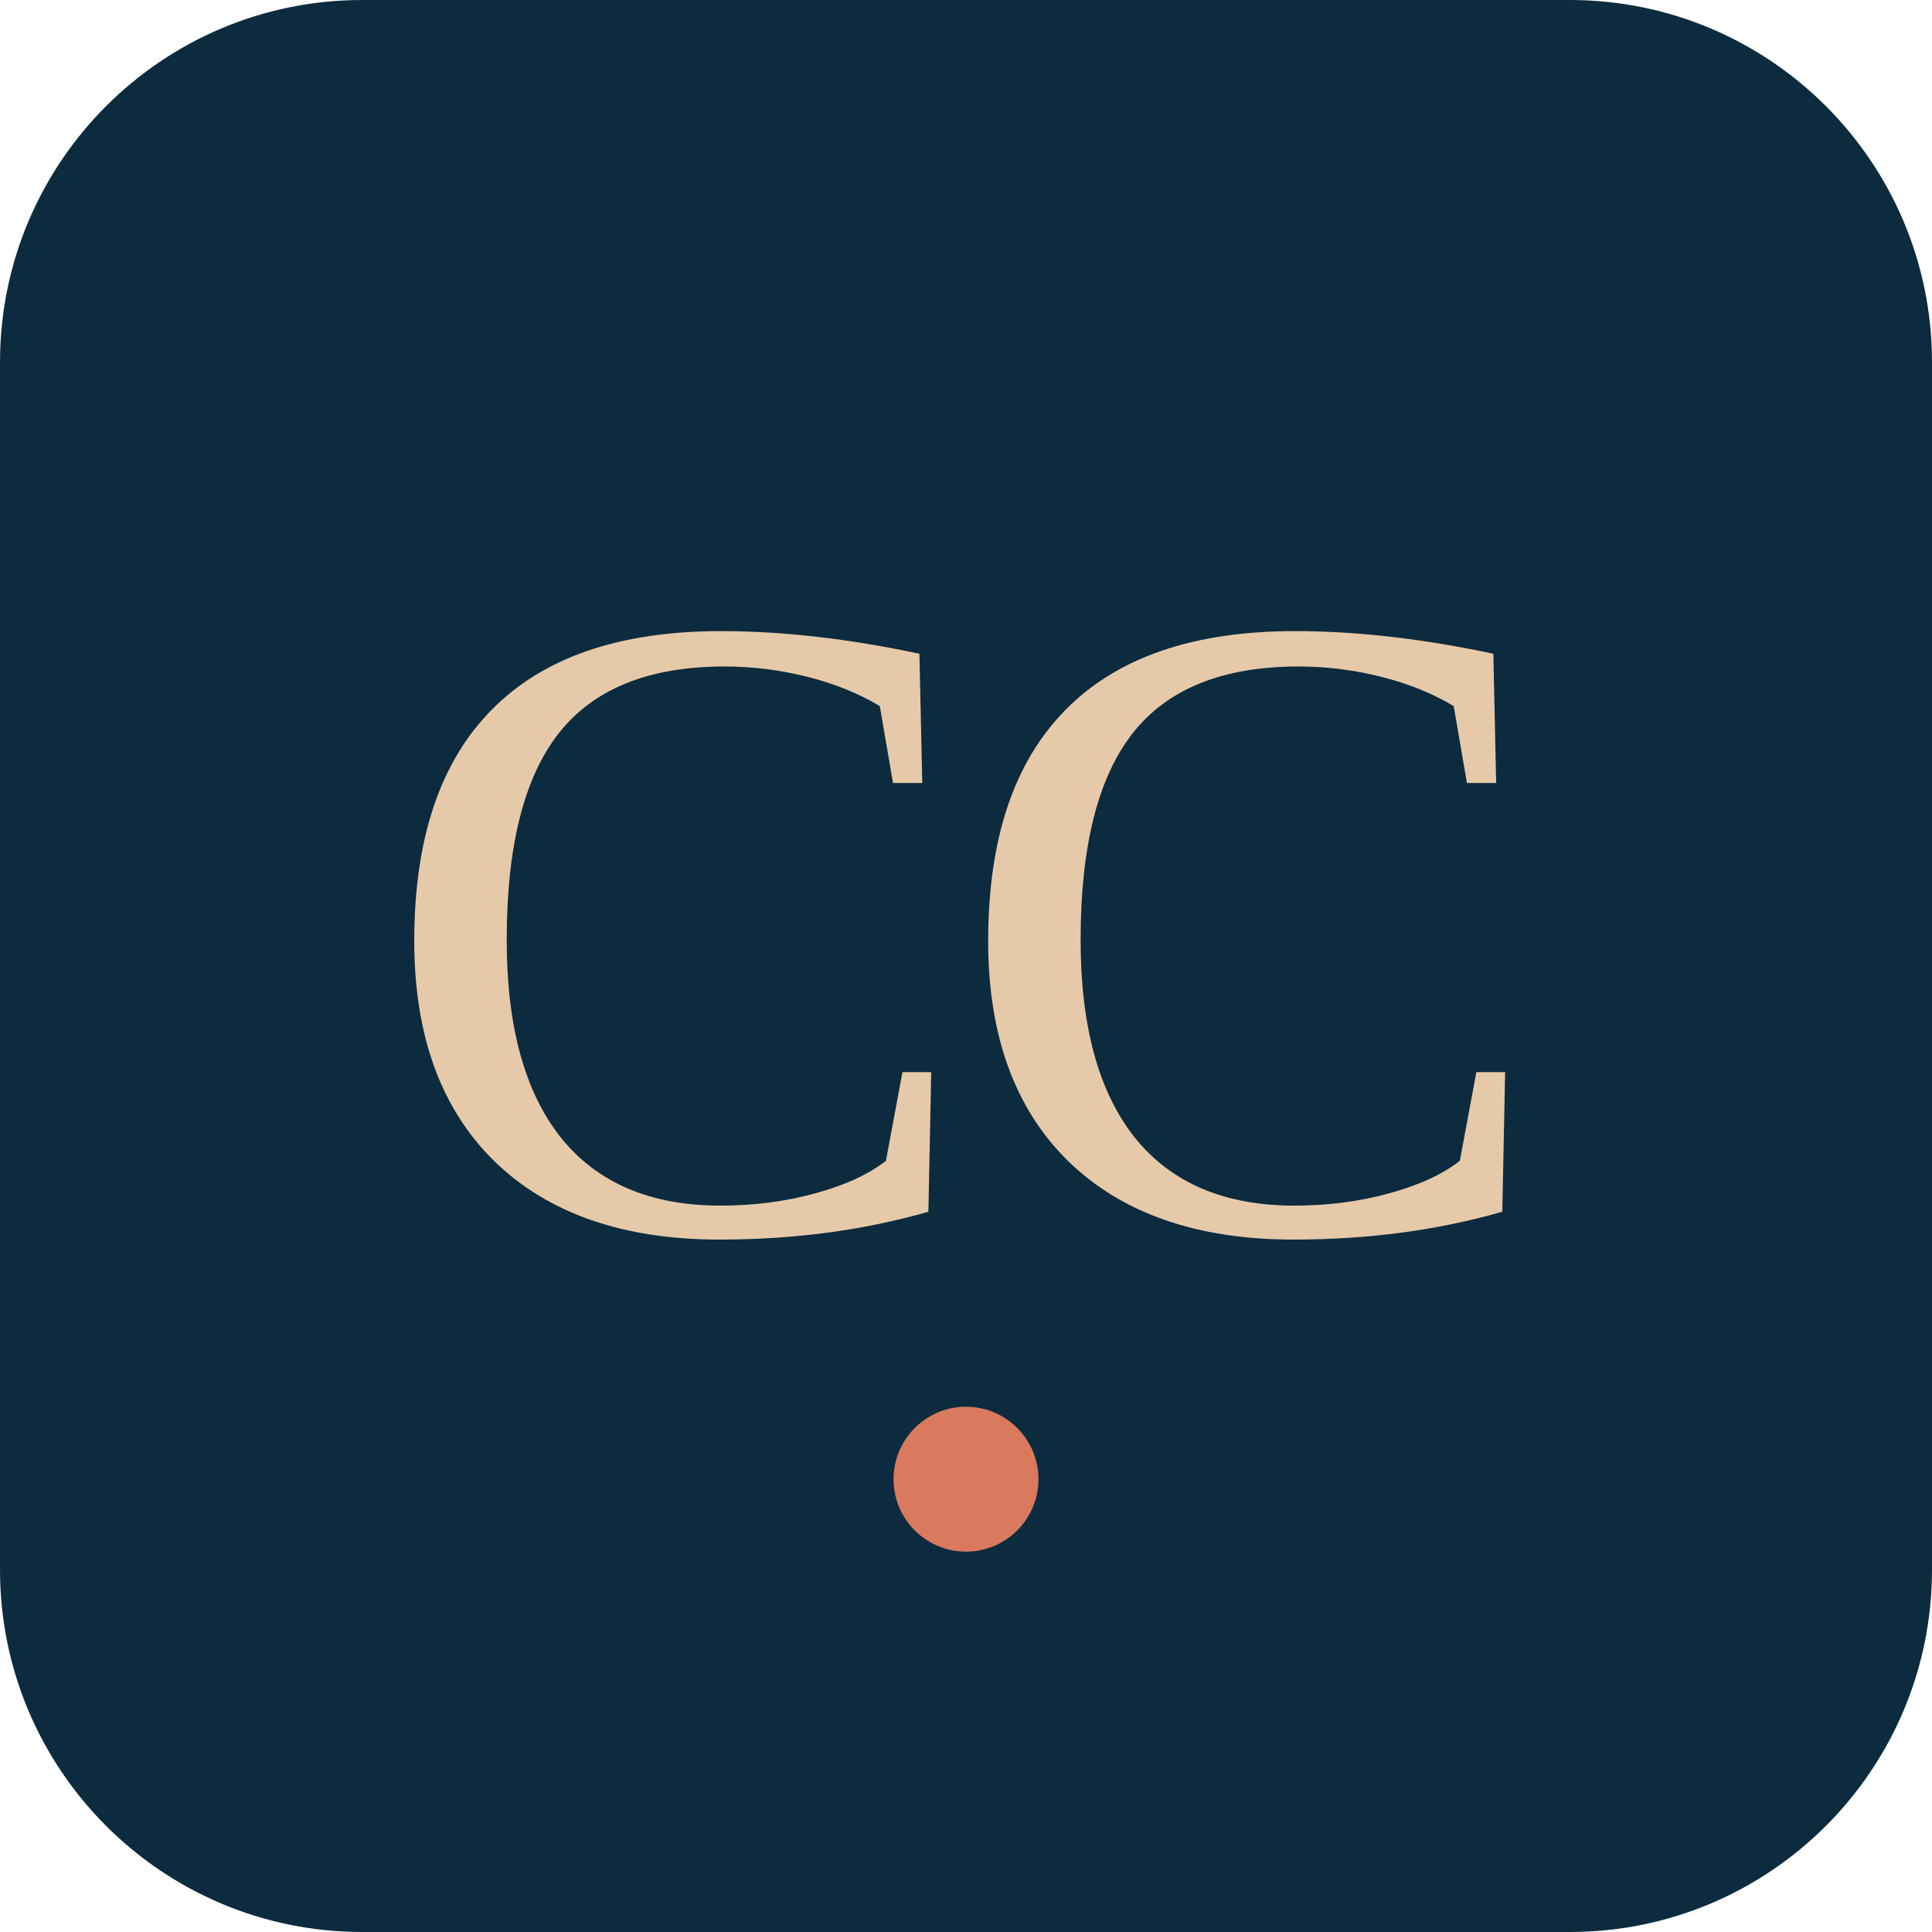
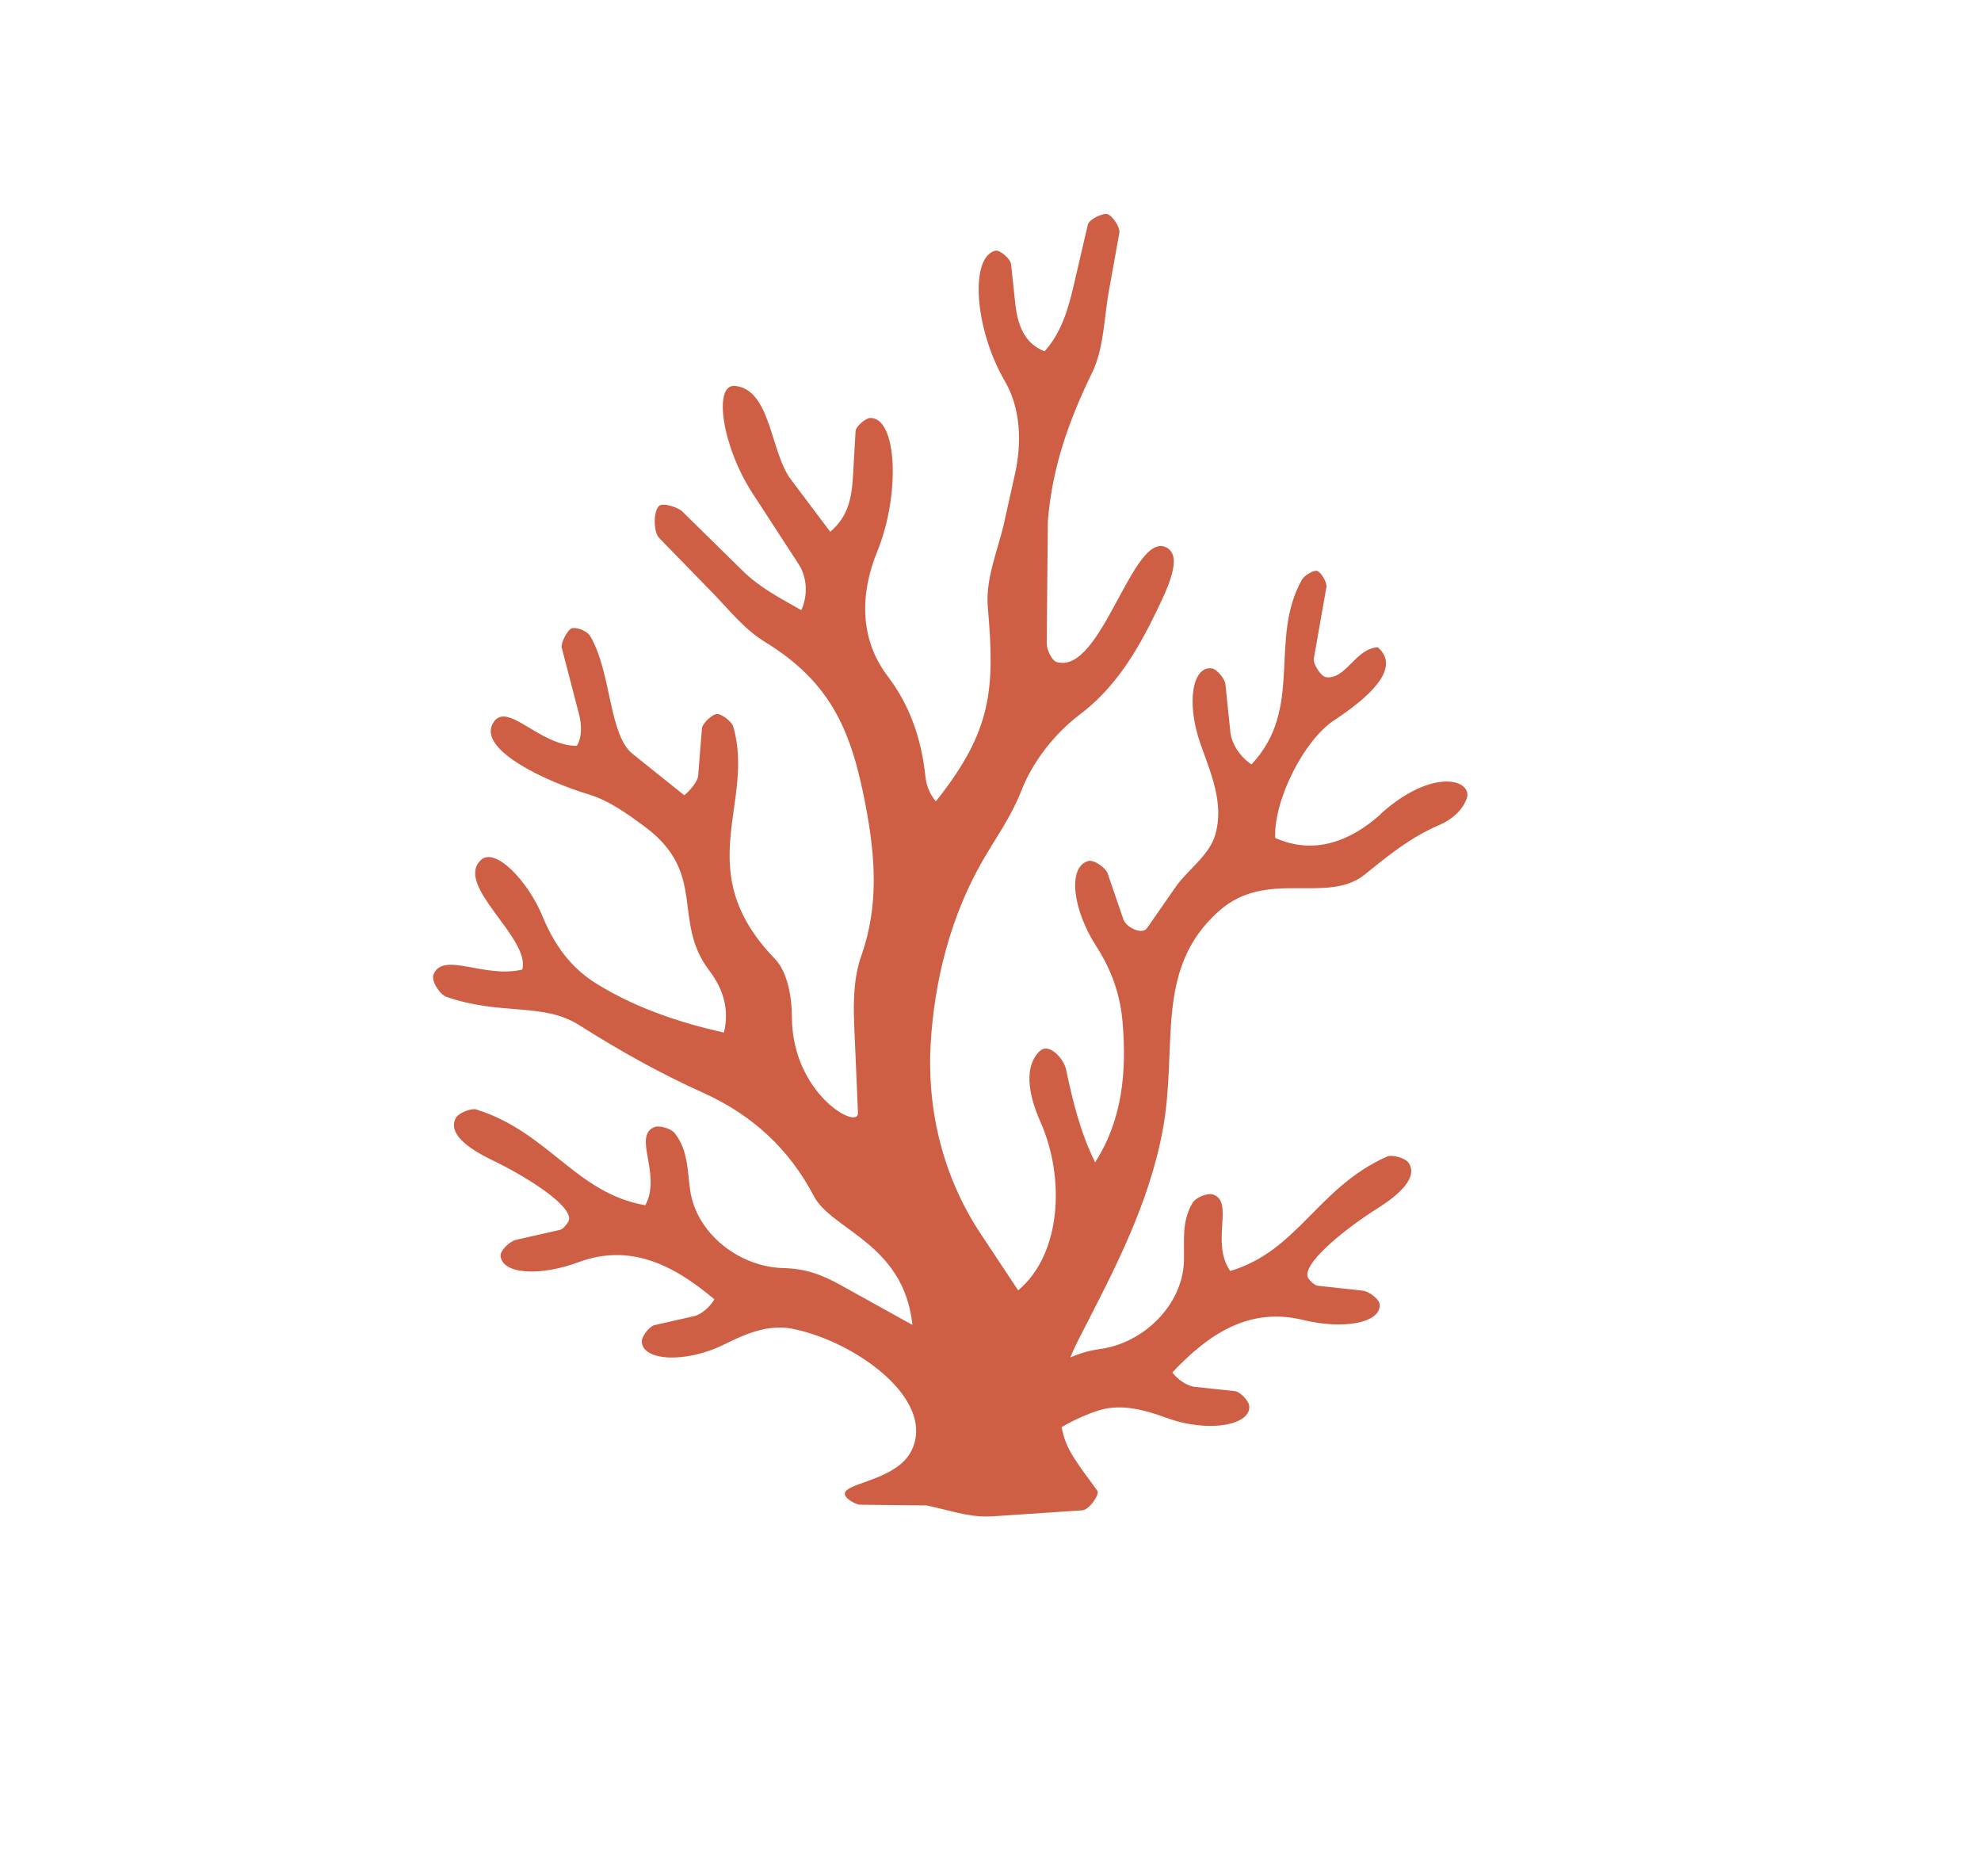
- <svg xmlns="http://www.w3.org/2000/svg" viewBox="0 0 64 64" width="64" height="64">
-   <rect width="64" height="64" rx="12" fill="#0D2B3E" />
-   <text x="50%" y="52%" dy="0.02em" text-anchor="middle" dominant-baseline="middle" font-family="Georgia, 'Times New Roman', serif" font-size="30" letter-spacing="-1" fill="#E6C9A8">CC</text>
-   <circle cx="32" cy="49" r="2.4" fill="#D97A5E" />
+ <svg xmlns="http://www.w3.org/2000/svg" id="Capa_1" data-name="Capa 1" viewBox="0 0 216.51 204.93">
+   <defs>
+     <style>
+       .cls-1 {
+         fill: #ce5f45;
+       }
+     </style>
+   </defs>
+   <path class="cls-1" d="M58.65,103.57c-.31-.04-.57-.23-.72-.5l-.18-.35c-.22-.42-.09-.93.3-1.2l.31-.21c.16-.11.35-.17.53-.17.23,0,.46.09.64.26l.2.19c.37.35.39.92.06,1.3l-.33.37c-.18.2-.44.32-.7.32-.04,0-.08,0-.12,0Z" />
+   <path class="cls-1" d="M58.89,102.08l-.31.21.18.35.33-.37-.2-.19Z" />
+   <path class="cls-1" d="M58.65,103.57c-.31-.04-.57-.23-.72-.5l-.18-.35c-.22-.42-.09-.93.3-1.2l.31-.21c.16-.11.35-.17.53-.17.23,0,.46.09.64.26l.2.19c.37.35.39.92.06,1.3l-.33.37c-.18.2-.44.32-.7.32-.04,0-.08,0-.12,0Z" />
+   <path class="cls-1" d="M58.89,102.08l-.31.21.18.35.33-.37-.2-.19Z" />
+   <path class="cls-1" d="M58.65,103.57c-.31-.04-.57-.23-.72-.5l-.18-.35c-.22-.42-.09-.93.3-1.2l.31-.21c.16-.11.35-.17.53-.17.23,0,.46.09.64.26l.2.19c.37.35.39.92.06,1.3l-.33.37c-.18.2-.44.32-.7.32-.04,0-.08,0-.12,0Z" />
+   <polygon class="cls-1" points="59.09 102.27 58.76 102.64 58.58 102.29 58.89 102.08 59.09 102.27" />
+   <path class="cls-1" d="M150.91,88.96c-3.27,2.93-7.24,4.52-11.54,2.6-.17-4.11,3.12-10.67,6.45-12.86,3.65-2.41,7.42-5.64,4.77-7.97-2.45.11-3.52,3.59-5.68,3.26-.54-.08-1.41-1.44-1.32-2.01l1.38-7.84c.08-.5-.62-1.73-1.1-1.77-.41-.03-1.35.54-1.59.99-3.66,6.56.27,14.03-5.5,20.17-1.22-.81-2.18-2.23-2.31-3.55l-.54-5.21c-.06-.6-.93-1.67-1.51-1.74-2.08-.25-2.82,3.75-1.19,8.33,1.11,3.14,2.58,6.45,1.59,9.85-.67,2.29-2.99,3.8-4.31,5.68l-3.15,4.53c-.52.75-2.27-.05-2.58-.96l-1.72-5.01c-.21-.64-1.52-1.56-2.15-1.36-2.32.73-1.58,5.45.87,9.25,1.71,2.65,2.66,5.31,2.92,8.47.44,5.28-.02,10.54-3.01,15.2-1.61-3.27-2.42-6.57-3.18-10.16-.24-1.15-1.89-3.04-2.94-1.94-1.9,1.96-.87,5.39.14,7.67,2.71,6.1,2.32,14.43-2.43,18.42l-4.09-6.17c-4-6.03-5.88-13.22-5.48-20.66.39-6.98,2.18-13.99,5.63-20.03,1.52-2.63,3.13-4.81,4.27-7.7,1.26-3.24,3.65-6.27,6.4-8.36,3.86-2.92,6.21-6.81,8.31-11.13,1.36-2.78,2.95-6.17,1.19-7.11-3.69-2.01-7.09,13.96-12.02,12.5-.55-.16-1.1-1.36-1.09-2.07l.12-13.29c.48-5.98,2.3-11.02,4.86-16.3,1.27-2.63,1.29-5.97,1.8-8.81l1.16-6.44c.1-.57-.74-1.84-1.27-2.02-.54-.18-2.05.56-2.18,1.15l-1.57,6.75c-.61,2.59-1.33,5.02-3.15,7.08-2.23-.84-2.96-2.96-3.2-5.16l-.47-4.38c-.05-.54-1.22-1.6-1.75-1.45-2.76.75-2.27,8.5,1.08,14.26,1.76,3.03,1.84,6.81,1.11,10.08l-1.2,5.4c-.66,2.95-2.05,6.08-1.78,9.18.77,8.95.51,13.48-5.68,21.25-.72-.89-1.03-1.74-1.14-2.75-.44-4.09-1.7-7.76-4.12-10.93-3.09-4.05-3.03-9.01-1.15-13.61,2.55-6.23,2.19-14.65-.76-14.61-.5.01-1.57.91-1.6,1.44l-.22,3.82c-.15,2.73-.21,5.18-2.55,7.18l-4.31-5.73c-2.24-2.97-2.18-9.85-6.11-10.21-2.39-.22-1.42,6.58,1.92,11.72l5.02,7.72c.97,1.46,1.05,3.46.32,5.06-2.23-1.26-4.54-2.46-6.35-4.24l-6.67-6.55c-.42-.42-2.11-1.01-2.54-.59-.65.63-.58,2.87,0,3.47l5.88,6.04c1.9,1.95,3.4,3.92,5.73,5.36,7.28,4.47,9.45,9.8,10.99,17.92,1.05,5.56,1.45,10.87-.49,16.38-.83,2.35-.88,5.02-.77,7.56l.41,9.59c.08,1.94-7.19-2.06-7.22-10.47,0-2.04-.42-4.88-1.88-6.39-9.33-9.66-2.08-16.97-4.54-25.38-.15-.51-1.2-1.33-1.73-1.35-.54-.01-1.62,1.01-1.68,1.55l-.42,5.22c-.05.64-.96,1.66-1.51,2.11l-5.66-4.53c-2.62-2.11-2.28-8.92-4.64-12.89-.33-.55-1.65-1.08-2.12-.76-.41.27-1.1,1.53-.97,2.08l1.88,7.23c.31,1.19.34,2.52-.24,3.47-4.16,0-7.72-5.11-9.19-2.43-1.57,2.87,5.75,6.31,10.51,7.74,2.25.69,4.22,2.13,6.07,3.49,6.95,5.14,2.94,10.3,7.08,15.74,1.55,2.05,2.23,4.27,1.61,6.79-5.07-1.14-9.74-2.75-13.94-5.35-2.87-1.78-4.62-4.3-5.87-7.32-1.6-3.91-5.22-7.66-6.76-6.18-2.91,2.79,5.43,8.48,4.54,11.96-4.15,1.02-8.73-2.06-9.72.58-.25.66.66,2.13,1.43,2.41,5.98,2.07,10.56.58,14.49,3.08,4.48,2.83,8.84,5.28,13.63,7.43,5.31,2.41,9.32,6.09,12.03,11.26,1.95,3.73,9.84,5.16,10.77,14.07l-7.83-4.34c-2.06-1.14-3.79-1.8-6.29-1.87-4.78-.11-9.53-3.77-10.18-8.57-.31-2.26-.23-4.27-1.66-6.15-.41-.54-1.71-.91-2.27-.67-2.36,1.02.85,5.13-.96,8.53-7.61-1.33-10.53-7.96-18.45-10.46-.59-.19-1.96.38-2.25.9-.94,1.72,1.33,3.36,3.97,4.63,3.26,1.56,8.45,4.68,8.41,6.43,0,.31-.64,1.1-.98,1.18l-4.84,1.1c-.69.16-1.75,1.18-1.68,1.78.23,2.04,4.47,2.17,8.49.67,5.57-2.07,10.29.17,14.88,4.05-.47.8-1.39,1.65-2.24,1.84l-4.32.98c-.54.13-1.34,1.18-1.37,1.7-.1,2.18,4.67,2.57,9.08.37,2.18-1.08,4.67-2.17,7.23-1.7,6.2,1.15,14.39,6.62,13.62,11.88-.07.5-.23,1.01-.48,1.5-.39.77-1.01,1.38-1.73,1.86-2.57,1.74-6.41,1.96-5.36,3.21.23.29,1.08.8,1.48.8l4.35.05,2.92.03c2.35.48,4.33,1.22,6.59,1.21.21,0,.44-.01.65-.02l9.81-.66c.64-.04,1.76-1.46,1.66-2.07-1.16-1.7-3.06-3.88-3.66-5.88-.12-.38-.21-.76-.28-1.14,1.38-.8,2.79-1.43,4.14-1.85,2.49-.75,5.09.03,7.38.86,4.63,1.68,9.32.74,8.97-1.4-.08-.52-1-1.48-1.55-1.54l-4.41-.47c-.87-.1-1.88-.84-2.43-1.57,4.12-4.38,8.54-7.15,14.32-5.73,4.16,1.02,8.35.41,8.35-1.63.01-.62-1.17-1.51-1.87-1.58l-4.94-.54c-.35-.04-1.07-.75-1.1-1.06-.24-1.73,4.55-5.43,7.61-7.36,2.48-1.55,4.55-3.45,3.42-5.05-.35-.48-1.77-.89-2.34-.64-7.59,3.39-9.72,10.31-17.13,12.5-2.19-3.18.53-7.63-1.93-8.37-.58-.17-1.83.34-2.18.92-1.2,2.04-.89,4.02-.94,6.29-.1,4.84-4.39,9.03-9.13,9.68-1.26.18-2.31.49-3.28.93.27-.68.58-1.36.92-2.02,3.77-7.35,7.62-14.54,9.17-22.83,1.7-9.15-1.01-17.63,6.19-23.97,5.19-4.59,11.8-.65,15.88-3.94,2.63-2.13,5.03-4.09,8.18-5.43,1.24-.54,2.47-1.5,2.97-2.88.71-2.02-3.63-3.5-9.4,1.67ZM58.76,102.64l-.18-.35.31-.21.2.19-.33.37Z" />
</svg>
